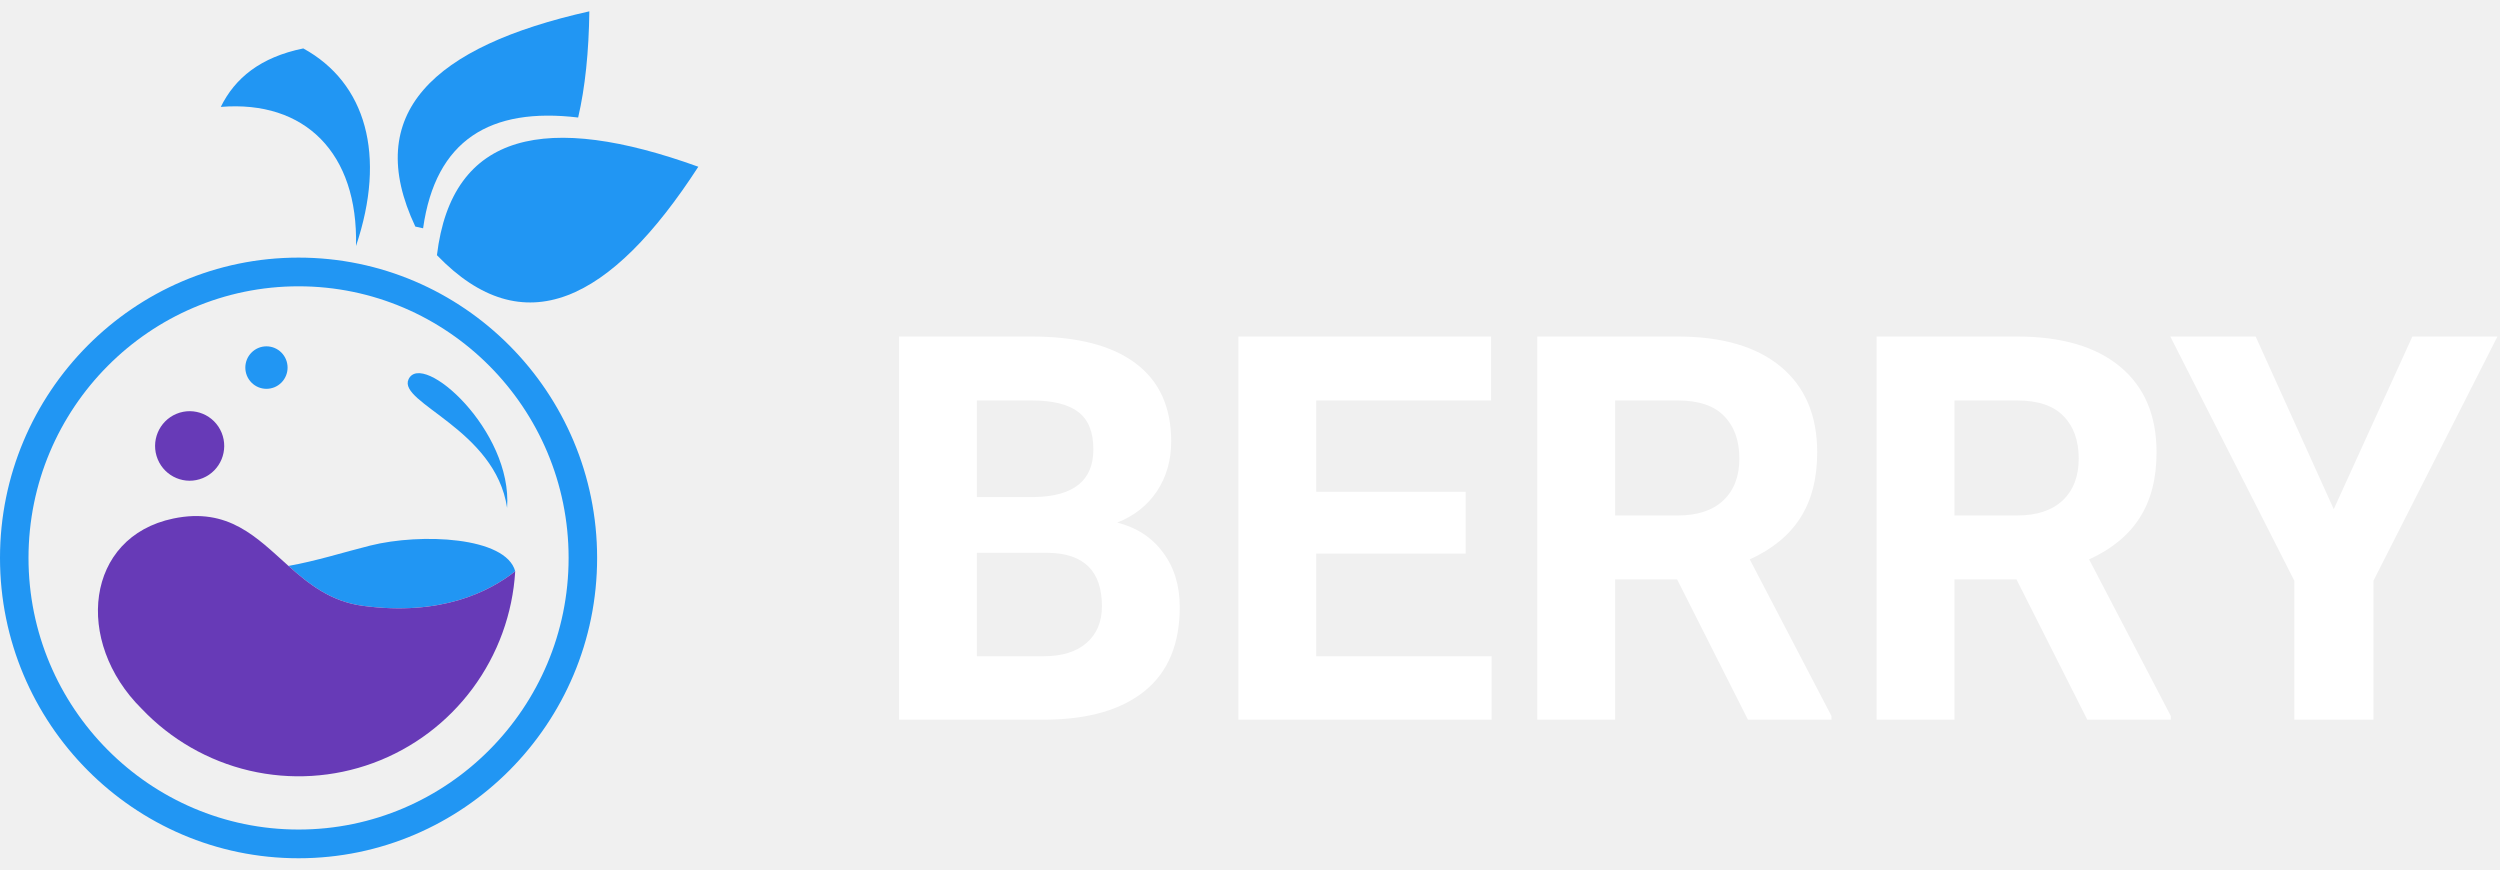
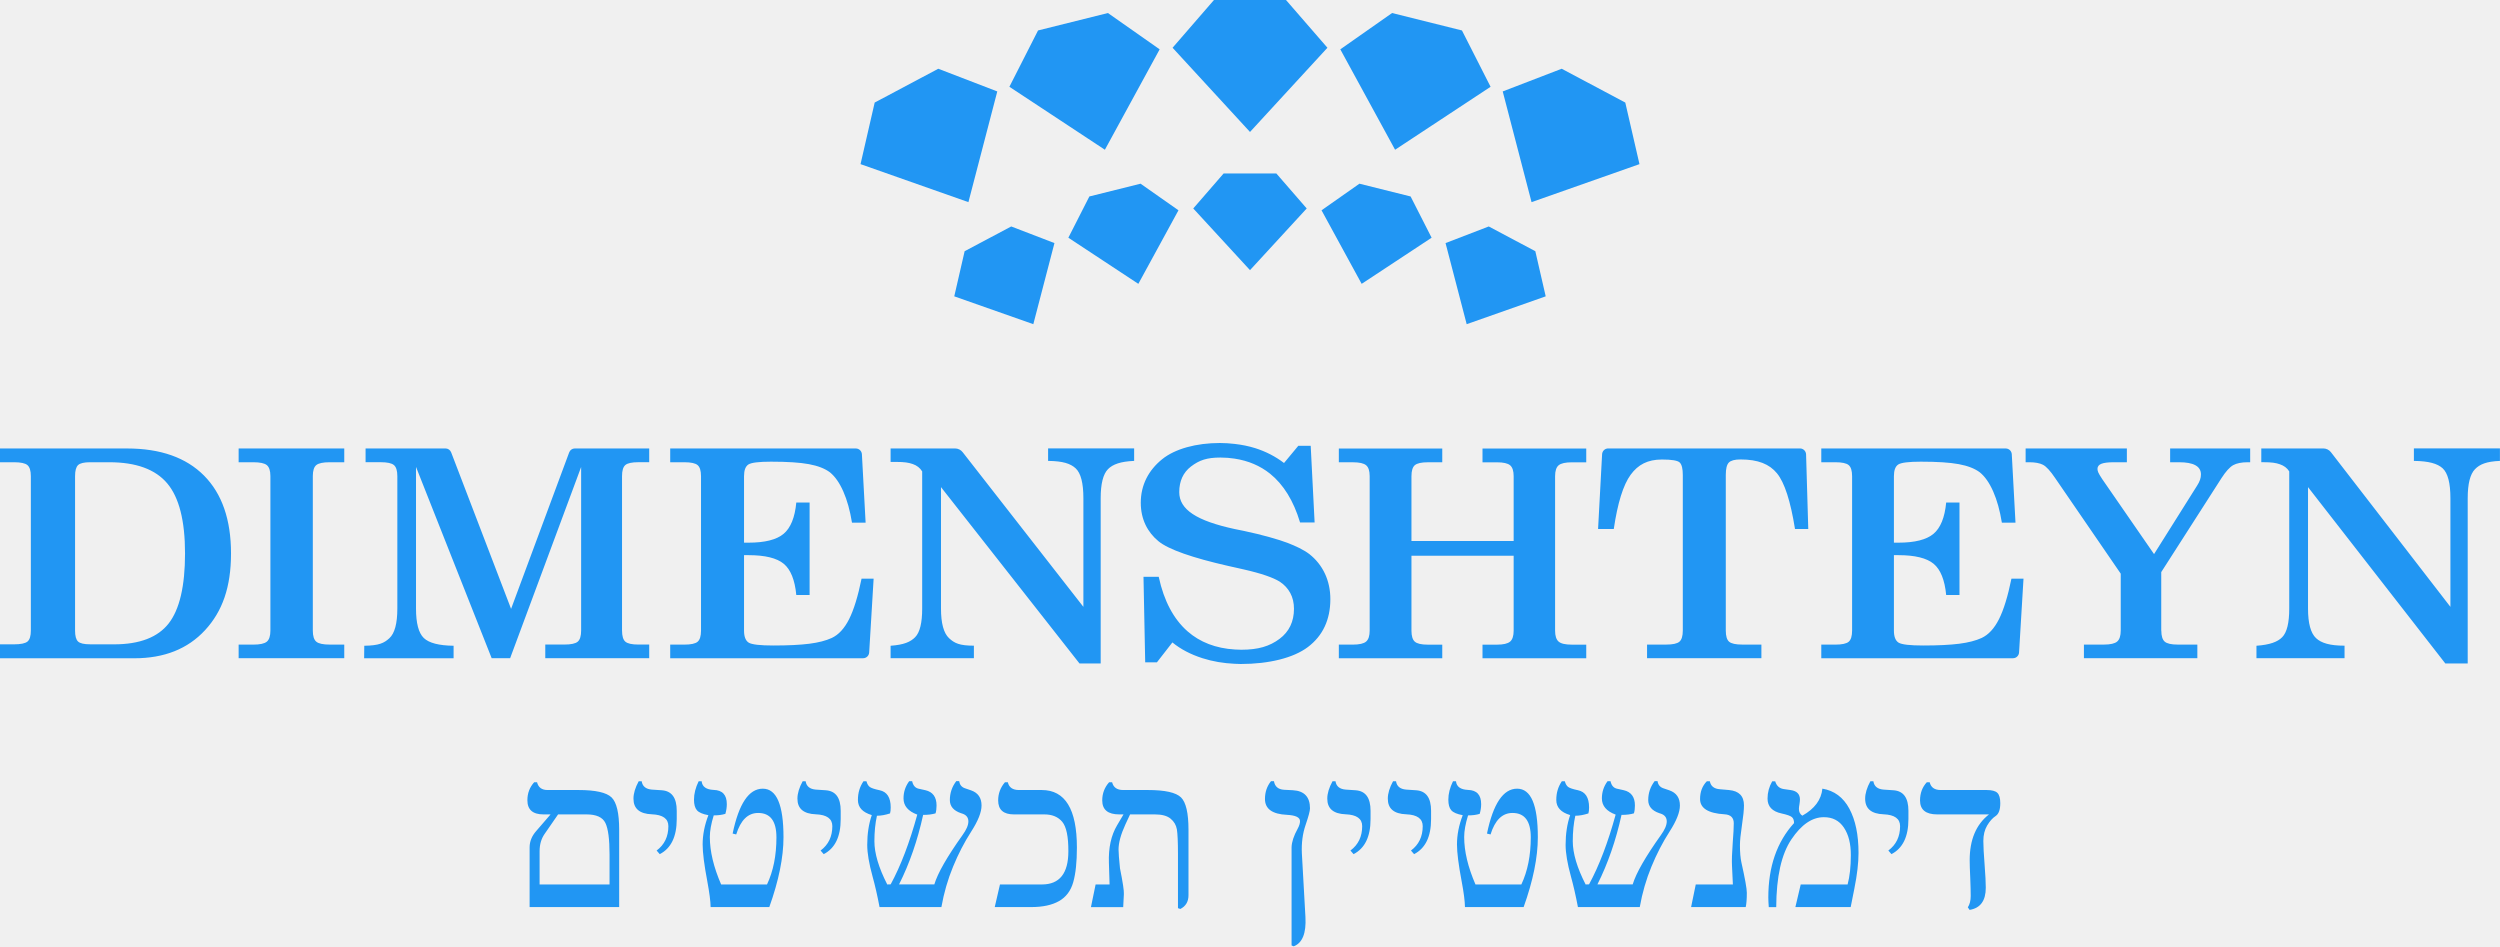
- <svg xmlns="http://www.w3.org/2000/svg" width="92" height="32" viewBox="0 0 92 32" fill="none">
-   <path d="M33.085 26.484V12.384H37.954C39.641 12.384 40.92 12.713 41.792 13.372C42.664 14.024 43.1 14.982 43.1 16.248C43.1 16.939 42.925 17.549 42.575 18.078C42.225 18.601 41.738 18.985 41.114 19.231C41.827 19.411 42.387 19.776 42.795 20.325C43.208 20.874 43.415 21.545 43.415 22.339C43.415 23.695 42.989 24.721 42.136 25.419C41.283 26.116 40.067 26.471 38.489 26.484H33.085ZM35.949 20.344V24.15H38.403C39.078 24.15 39.603 23.989 39.978 23.666C40.36 23.337 40.551 22.885 40.551 22.31C40.551 21.019 39.892 20.364 38.575 20.344H35.949ZM35.949 18.291H38.069C39.514 18.265 40.236 17.681 40.236 16.538C40.236 15.899 40.051 15.441 39.682 15.163C39.319 14.879 38.743 14.737 37.954 14.737H35.949V18.291ZM53.937 20.373H48.437V24.15H54.891V26.484H45.573V12.384H54.872V14.737H48.437V18.098H53.937V20.373ZM61.718 21.322H59.436V26.484H56.572V12.384H61.736C63.379 12.384 64.645 12.755 65.537 13.498C66.428 14.24 66.873 15.289 66.873 16.645C66.873 17.607 66.666 18.411 66.253 19.056C65.846 19.695 65.225 20.206 64.391 20.586L67.398 26.349V26.484H64.324L61.718 21.322ZM59.436 18.969H61.746C62.466 18.969 63.023 18.785 63.417 18.417C63.811 18.043 64.009 17.529 64.009 16.877C64.009 16.212 63.821 15.689 63.446 15.309C63.077 14.928 62.507 14.737 61.736 14.737H59.436V18.969ZM74.206 21.322H71.924V26.484H69.059V12.384H74.225C75.867 12.384 77.134 12.755 78.025 13.498C78.916 14.24 79.361 15.289 79.361 16.645C79.361 17.607 79.154 18.411 78.74 19.056C78.333 19.695 77.713 20.206 76.879 20.586L79.886 26.349V26.484H76.812L74.206 21.322ZM71.924 18.969H74.234C74.953 18.969 75.51 18.785 75.905 18.417C76.3 18.043 76.497 17.529 76.497 16.877C76.497 16.212 76.309 15.689 75.934 15.309C75.564 14.928 74.995 14.737 74.225 14.737H71.924V18.969ZM85.882 18.737L88.775 12.384H91.906L87.343 21.371V26.484H84.431V21.371L79.867 12.384H83.008L85.882 18.737Z" fill="white" />
-   <path d="M10.987 31.584C4.928 31.584 0 26.626 0 20.532C0 14.438 4.929 9.48 10.987 9.48C17.045 9.48 21.974 14.438 21.974 20.532C21.974 26.626 17.046 31.584 10.987 31.584ZM10.987 10.536C5.508 10.536 1.049 15.02 1.049 20.532C1.049 26.044 5.508 30.527 10.987 30.527C16.466 30.527 20.925 26.043 20.925 20.531C20.925 15.019 16.467 10.536 10.987 10.536Z" fill="#2196F3" />
-   <path d="M18.96 21.023C18.618 19.748 15.485 19.611 13.62 20.078C12.644 20.323 11.646 20.643 10.616 20.826C11.37 21.499 12.179 22.135 13.34 22.293C16.221 22.684 18.011 21.775 18.96 21.023Z" fill="#2196F3" />
-   <path d="M13.34 22.293C12.176 22.135 11.37 21.499 10.616 20.826C9.45 19.786 8.413 18.658 6.377 19.082C3.141 19.757 2.715 23.608 5.214 26.083C6.287 27.213 7.665 28.004 9.178 28.359C10.691 28.713 12.274 28.616 13.733 28.079C15.192 27.542 16.464 26.588 17.392 25.335C18.321 24.082 18.866 22.584 18.96 21.023C18.011 21.775 16.221 22.684 13.34 22.293Z" fill="#673AB7" />
-   <path d="M15.034 13.959C14.63 14.829 18.23 15.796 18.661 18.688C18.869 15.841 15.534 12.882 15.034 13.959Z" fill="#2196F3" />
-   <path d="M7.466 17.593C8.115 17.323 8.423 16.575 8.155 15.922C7.886 15.269 7.142 14.959 6.493 15.229C5.844 15.5 5.535 16.248 5.804 16.901C6.073 17.554 6.817 17.864 7.466 17.593Z" fill="#673AB7" />
-   <path d="M10.355 14.08C10.659 13.775 10.659 13.28 10.355 12.974C10.051 12.669 9.559 12.669 9.256 12.974C8.952 13.28 8.952 13.775 9.256 14.08C9.559 14.385 10.051 14.385 10.355 14.08Z" fill="#2196F3" />
-   <path d="M13.101 9.052C14.225 5.715 13.47 3.049 11.161 1.782C9.584 2.105 8.647 2.873 8.125 3.934C11.22 3.682 13.184 5.63 13.101 9.052Z" fill="#2196F3" />
-   <path d="M25.698 6.136C20.139 4.129 16.63 4.818 16.079 9.391C19.265 12.697 22.474 11.115 25.698 6.136Z" fill="#2196F3" />
-   <path d="M21.276 4.325C21.534 3.217 21.668 1.908 21.688 0.417C15.923 1.709 13.322 4.177 15.284 8.338C15.382 8.362 15.475 8.381 15.57 8.401C16.028 5.144 18.046 3.938 21.276 4.325Z" fill="#2196F3" />
+ <svg xmlns="http://www.w3.org/2000/svg" id="_Слой_1" data-name="Слой 1" viewBox="0 0 708.4 268.15">
+   <defs>
+     <style>
+       .cls-1 {
+         fill: #a57f5b;
+       }
+     </style>
+   </defs>
+   <path class="cls-1" d="M0,186.52v-3.94H3.96c1.93,0,3.21-.27,3.84-.8,.63-.54,.94-1.57,.94-3.09v-43.77c0-1.53-.32-2.57-.96-3.12-.64-.55-1.91-.82-3.81-.82H0v-3.9H36c9.47,0,16.74,2.57,21.83,7.7,5.08,5.13,7.63,12.48,7.63,22.05s-2.45,16.41-7.34,21.72c-4.9,5.32-11.58,7.98-20.05,7.98H0Zm32.32-3.94c7.24,0,12.4-1.98,15.48-5.93,3.08-3.95,4.63-10.56,4.63-19.83s-1.68-15.86-5.04-19.85c-3.36-3.99-8.84-5.99-16.45-5.99h-5.43c-1.68,0-2.81,.27-3.38,.8-.57,.54-.86,1.58-.86,3.13v43.77c0,1.53,.28,2.56,.84,3.09,.56,.54,1.7,.8,3.4,.8h6.81Zm35.3,3.94v-3.86h4.13c1.9,0,3.18-.28,3.86-.84,.67-.56,1.01-1.61,1.01-3.13v-43.77c0-1.53-.34-2.57-1.01-3.12-.67-.55-1.96-.82-3.86-.82h-4.13v-3.9h29.93v3.9h-4.13c-1.87,0-3.13,.27-3.79,.8-.66,.54-.99,1.58-.99,3.13v43.77c0,1.55,.33,2.61,.99,3.15,.66,.55,1.92,.82,3.79,.82h4.13v3.86h-29.93Zm50.26-54.18v40.11c0,4.15,.74,6.93,2.21,8.34,1.47,1.41,4.29,2.14,8.44,2.19v3.54h-25.35l.04-3.54c4.18-.05,5.64-.77,7.13-2.15,1.49-1.38,2.24-4.17,2.24-8.38v-37.54c0-1.53-.32-2.57-.96-3.12-.64-.55-1.9-.82-3.77-.82h-4.27v-3.9h22.64c.71,0,1.35,.44,1.61,1.11l16.98,44.35,16.46-44.33c.25-.68,.89-1.13,1.61-1.13h21.07v3.9h-3.06c-1.84,0-3.08,.27-3.7,.8-.63,.54-.94,1.58-.94,3.13v43.77c0,1.55,.31,2.61,.94,3.15,.63,.55,1.86,.82,3.7,.82h3.06v3.86h-29.45v-3.86h5.39c1.9,0,3.17-.27,3.81-.82,.64-.55,.96-1.6,.96-3.15v-46.34l-20.12,54.18h-5.23l-21.43-54.18Zm72.03,54.18v-3.86h3.96c1.9,0,3.17-.27,3.81-.82,.64-.55,.96-1.6,.96-3.15v-43.77c0-1.53-.32-2.57-.96-3.12-.64-.55-1.91-.82-3.81-.82h-3.96v-3.9h52.6c.91,0,1.67,.72,1.72,1.64l1.05,19.38h-3.86c-.56-3.43-1.37-6.37-2.45-8.82-1.08-2.45-2.35-4.27-3.81-5.45-1.43-1.07-3.42-1.84-5.96-2.31-2.54-.47-6.12-.7-10.74-.7-3.45,0-5.58,.27-6.4,.8-.82,.54-1.23,1.63-1.23,3.3v18.85h1.27c4.65,0,7.96-.84,9.95-2.51,1.99-1.67,3.19-4.63,3.59-8.86h3.77v26.2h-3.77c-.41-4.26-1.59-7.21-3.55-8.84-1.96-1.63-5.29-2.45-9.99-2.45h-1.27v21.38c0,1.71,.44,2.85,1.31,3.4,.88,.55,3.21,.82,7.01,.82,4.21,0,7.61-.17,10.19-.5,2.59-.33,4.7-.88,6.33-1.63,1.96-.91,3.6-2.69,4.93-5.33,1.33-2.64,2.51-6.46,3.53-11.48h3.42l-1.26,20.92c-.06,.92-.81,1.63-1.72,1.63h-54.67Zm62.45,0v-3.54c3.77-.27,5.63-1.08,6.96-2.43,1.33-1.35,1.99-4.05,1.99-8.1v-38.87c-.61-.99-1.51-1.69-2.67-2.09-1.17-.4-2.29-.6-4.75-.6h-1.53v-3.82h18.26c.84,0,1.64,.39,2.16,1.06l34.21,43.83v-30.79c0-4.29-.73-7.11-2.19-8.46-1.46-1.35-3.61-2.06-7.81-2.11v-3.54h24.38v3.54c-3.8,.16-6.04,.94-7.42,2.35-1.37,1.41-2.06,4.15-2.06,8.22v46.82h-6.01l-39.24-49.96v34.4c0,4.18,.76,6.98,2.28,8.4,1.52,1.42,2.95,2.13,7.04,2.13v3.54h-23.61Zm127.01,0v-3.86h3.96c1.84,0,3.1-.29,3.77-.86,.67-.58,1.01-1.61,1.01-3.11v-43.77c0-1.5-.34-2.53-1.01-3.09-.67-.56-1.93-.84-3.77-.84h-3.96v-3.9h29.31v3.9h-4.09c-1.81,0-3.04,.28-3.68,.82-.64,.55-.96,1.59-.96,3.12v18.37h28.96v-18.37c0-1.5-.34-2.53-1.01-3.09-.67-.56-1.91-.84-3.73-.84h-4.09v-3.9h29.4v3.9h-4.05c-1.84,0-3.1,.28-3.77,.84-.67,.56-1.01,1.59-1.01,3.09v43.77c0,1.5,.34,2.54,1.01,3.11,.67,.58,1.93,.86,3.77,.86h4.05v3.86h-29.4v-3.86h4.09c1.81,0,3.05-.29,3.73-.86,.67-.58,1.01-1.61,1.01-3.11v-21.22h-28.96v21.22c0,1.53,.32,2.57,.96,3.13,.64,.56,1.87,.84,3.68,.84h4.09v3.86h-29.31Zm109.65-7.84c0,1.55,.31,2.61,.94,3.15,.63,.55,1.88,.82,3.75,.82h5.4v3.86h-32.4v-3.86h5.4c1.87,0,3.13-.27,3.77-.82,.64-.55,.96-1.6,.96-3.15v-44.09c0-1.77-.28-2.94-.86-3.52-.57-.58-2.26-.86-5.06-.86-4.03,0-6.76,1.44-8.86,4.32-2.1,2.88-3.7,8.01-4.78,15.37h-4.45l1.14-21.19c.05-.92,.8-1.64,1.72-1.64h54.36c.93,0,1.69,.75,1.72,1.68l.62,21.14h-3.76c-1.26-7.9-2.96-13.16-5.11-15.78-2.15-2.61-5.36-3.92-10.33-3.92-1.64,0-2.74,.3-3.31,.88-.57,.59-.86,1.76-.86,3.5v44.09Zm123.41,0c0,1.53,.32,2.57,.96,3.13,.64,.56,1.87,.84,3.68,.84h5.57v3.86h-32.14v-3.86h5.65c1.84,0,3.1-.29,3.77-.86,.67-.58,1.01-1.61,1.01-3.11v-16.13l-18.57-27.07c-1.37-2.04-2.53-3.3-3.46-3.78-.94-.48-2.24-.72-3.9-.72h-1.02v-3.9h28.69v3.9h-3.68c-1.64,0-2.82,.15-3.55,.44-.73,.29-1.1,.78-1.1,1.45,0,.29,.07,.62,.22,.98,.15,.36,.51,.98,1.1,1.87l14.71,21.29,12.2-19.4c.38-.59,.66-1.14,.83-1.65,.18-.51,.26-1.02,.26-1.53,0-1.15-.52-2.02-1.56-2.59-1.04-.58-2.59-.86-4.67-.86h-2.5v-3.9h22.68v3.9h-.68c-1.75,0-3.13,.28-4.12,.82-.99,.55-2.1,1.78-3.33,3.68l-17.07,26.63v16.58Zm26.96,7.84v-3.54c3.77-.27,5.98-1.08,7.3-2.43,1.33-1.35,1.99-4.05,1.99-8.1v-38.87c-.61-.99-1.51-1.63-2.67-2.03-1.17-.4-2.29-.58-4.75-.58h-.5v-3.9h17.57c.84,0,1.64,.39,2.16,1.06l33.86,43.83v-30.79c0-4.29-.73-7.11-2.19-8.46-1.46-1.35-3.95-2.06-8.16-2.11v-3.54h24.38v3.54c-3.8,.16-5.7,.94-7.07,2.35-1.37,1.41-2.06,4.15-2.06,8.22v46.82h-6.35l-38.9-49.96v34.4c0,4.18,.76,6.98,2.28,8.4,1.52,1.42,3.98,2.13,8.07,2.13v3.54h-24.99Zm-123.31,0v-3.86h3.96c1.9,0,3.17-.27,3.81-.82,.64-.55,.96-1.6,.96-3.15v-43.77c0-1.53-.32-2.57-.96-3.12-.64-.55-1.91-.82-3.81-.82h-3.96v-3.9h52.26c.91,0,1.67,.72,1.72,1.64l1.05,19.38h-3.86c-.56-3.43-1.37-6.37-2.45-8.82-1.08-2.45-2.35-4.27-3.81-5.45-1.43-1.07-3.42-1.84-5.96-2.31-2.54-.47-6.12-.7-10.74-.7-3.45,0-5.58,.27-6.4,.8-.82,.54-1.23,1.63-1.23,3.3v18.85h1.27c4.65,0,7.96-.84,9.95-2.51,1.99-1.67,3.19-4.63,3.59-8.86h3.77v26.2h-3.77c-.41-4.26-1.59-7.21-3.55-8.84-1.96-1.63-5.29-2.45-9.99-2.45h-1.27v21.38c0,1.71,.44,2.85,1.31,3.4,.88,.55,3.21,.82,7.01,.82,4.21,0,7.61-.17,10.19-.5,2.59-.33,4.7-.88,6.33-1.63,1.96-.91,3.6-2.69,4.93-5.33,1.33-2.64,2.51-6.46,3.53-11.48h3.42l-1.26,20.92c-.06,.92-.81,1.63-1.72,1.63h-54.33Zm-140.64-23.95c-1.02-2.19-2.51-4.06-4.43-5.57-1.62-1.24-3.94-2.31-6.2-3.18-2.31-.89-7.17-2.3-12.38-3.39-.61-.13-1.47-.31-2.57-.52-10.8-2.34-15.71-5.52-15.71-10.46,0-3.12,1.11-5.55,3.3-7.24,2.36-1.82,4.55-2.56,8.37-2.56,1.41,0,2.75,.11,4.04,.31,3.86,.59,7.22,2.02,10.03,4.27,3.79,3.05,6.64,7.66,8.46,13.7l.04,.12h4.12l-1.11-21.73h-3.51l-4.05,4.88c-2.41-1.85-5.17-3.27-8.19-4.22-1.83-.57-3.76-.96-5.77-1.19-1.37-.16-2.78-.26-4.22-.26-6.66,0-12.69,1.63-16.36,4.6-3.78,3.06-6.05,7.21-6.05,12.33,0,4.69,1.92,8.36,5.01,10.9,2.88,2.37,9.74,4.72,19.7,6.99,.54,.13,1.19,.27,1.93,.43,.7,.16,1.48,.34,2.35,.53,5.27,1.19,8.55,2.37,10.39,3.51,1.28,.84,2.28,1.92,2.98,3.21,.7,1.29,1.05,2.8,1.05,4.48,0,3.62-1.37,6.49-4.09,8.52-2.81,2.1-6.02,3.08-10.85,3.08-.63,0-1.23-.03-1.84-.07-5.35-.33-9.85-2.05-13.38-5.15-3.95-3.47-6.68-8.62-8.13-15.3l-.03-.14h-4.32l.48,24.05v.17h3.33l4.38-5.63c2.33,1.91,5.2,3.41,8.55,4.48,2.89,.92,5.95,1.43,9.1,1.57,.57,.03,1.14,.06,1.72,.06,7.94,0,14.92-1.7,19.02-4.8,4.23-3.19,6.37-7.76,6.37-13.58,0-2.61-.52-5.04-1.54-7.23Zm-225.37,94.46v-16.93c0-1.68,.64-3.24,1.92-4.68l4.02-4.65h-2.01c-3.04,0-4.56-1.34-4.56-4.02,0-1.97,.64-3.66,1.92-5.09h.82c.36,1.47,1.35,2.2,2.98,2.2h8.76c4.82,0,7.94,.7,9.38,2.1,1.43,1.4,2.15,4.45,2.15,9.14v21.93h-25.38Zm8.07-26.26l-3.86,5.59c-.92,1.34-1.38,2.96-1.38,4.87v9.39h19.82v-8.48c0-4.36-.39-7.34-1.18-8.95-.78-1.61-2.56-2.42-5.32-2.42h-8.07Zm28.8,11.25l-.88-1.01c2.22-1.65,3.33-3.96,3.33-6.91,0-2.11-1.56-3.24-4.68-3.36-3.48-.13-5.21-1.6-5.21-4.43,0-1.47,.49-3.11,1.48-4.93h.85c.21,1.42,1.16,2.21,2.86,2.36l2.86,.19c2.81,.21,4.21,2.15,4.21,5.81v2.36c0,4.96-1.6,8.27-4.81,9.93Zm31.07,15.01h-16.65c-.02-1.65-.34-4.09-.94-7.32-.88-4.65-1.32-8.12-1.32-10.43,0-2.7,.54-5.47,1.63-8.29-1.61-.29-2.7-.76-3.25-1.4-.55-.64-.83-1.64-.83-3,0-1.68,.44-3.41,1.32-5.21h.85c.15,1.53,1.28,2.35,3.39,2.45,2.49,.06,3.74,1.4,3.74,4.02,0,.92-.14,1.84-.41,2.76-.92,.29-2.02,.44-3.3,.44-.73,2.35-1.1,4.39-1.1,6.13,0,4.04,1.07,8.52,3.2,13.44h13c1.78-3.77,2.67-8.22,2.67-13.35,0-4.61-1.73-6.91-5.18-6.91-2.89,0-4.96,2.03-6.22,6.09l-1.01-.25c1.76-8.48,4.61-12.72,8.54-12.72s5.87,4.59,5.87,13.76c0,5.7-1.34,12.29-4.02,19.79Zm15.39-15.01l-.88-1.01c2.22-1.65,3.33-3.96,3.33-6.91,0-2.11-1.56-3.24-4.68-3.36-3.48-.13-5.21-1.6-5.21-4.43,0-1.47,.49-3.11,1.48-4.93h.85c.21,1.42,1.16,2.21,2.86,2.36l2.86,.19c2.81,.21,4.21,2.15,4.21,5.81v2.36c0,4.96-1.6,8.27-4.81,9.93Zm33.39,15.01h-17.56c-.61-3.22-1.27-6.11-1.98-8.67-1.01-3.66-1.51-6.65-1.51-8.95,0-3.12,.43-5.94,1.29-8.45-2.62-.77-3.93-2.2-3.93-4.27s.52-3.74,1.57-5.31h.85c.21,.78,.53,1.32,.97,1.63s1.36,.62,2.76,.91c2.09,.44,3.14,2.06,3.14,4.87,0,.71-.06,1.28-.19,1.7-1.34,.44-2.58,.66-3.71,.66-.48,2.16-.72,4.57-.72,7.22,0,3.41,1.21,7.5,3.64,12.25l.97-.03c2.85-5.23,5.36-11.82,7.54-19.76-2.6-.96-3.9-2.49-3.9-4.59,0-1.8,.53-3.42,1.6-4.87h.85c.25,1.17,.84,1.87,1.76,2.1l1.98,.44c2.11,.48,3.17,1.93,3.17,4.33,0,.86-.09,1.6-.28,2.23-.94,.29-2.12,.44-3.52,.44-1.57,7.18-3.84,13.75-6.82,19.69h9.99c.96-3.18,3.62-7.83,7.98-13.95,1.11-1.53,1.67-2.83,1.67-3.9s-.57-1.82-1.7-2.2l-.41-.13c-2.09-.71-3.14-1.95-3.14-3.71,0-1.99,.61-3.78,1.82-5.37h.82c.15,1.01,.68,1.68,1.6,2.01l1.76,.6c1.99,.69,2.98,2.13,2.98,4.3,0,1.88-.97,4.34-2.92,7.37-1.95,3.03-3.67,6.35-5.15,9.96-1.49,3.61-2.59,7.42-3.3,11.42Zm25.41,0h-10.33l1.48-6.41h11.9c4.98,0,7.48-3.13,7.48-9.39,.02-4.17-.56-6.95-1.73-8.36-1.17-1.4-2.86-2.1-5.06-2.1h-8.64c-2.97,0-4.46-1.32-4.46-3.96,0-1.95,.64-3.66,1.92-5.15h.82c.33,1.47,1.38,2.2,3.14,2.2h6.47c6.64,0,9.96,5.43,9.96,16.3,0,4.13-.35,7.4-1.04,9.83-.69,2.43-2.03,4.21-4.02,5.34-1.99,1.13-4.62,1.7-7.88,1.7Zm42.25,.53l-.66-.22v-15.2c0-3.54-.11-5.92-.31-7.13-.21-1.21-.8-2.23-1.78-3.03-.97-.81-2.46-1.21-4.44-1.21h-7.04l-1.32,2.83c-1.3,2.83-1.95,5.2-1.95,7.13,0,.92,.14,2.69,.41,5.31,.8,3.98,1.16,6.41,1.1,7.29l-.19,3.71h-9.14l1.32-6.41h3.96l-.19-6.16c-.15-4.23,.63-7.77,2.32-10.62l1.82-3.08h-1.22c-3.2,0-4.81-1.32-4.81-3.96,0-1.97,.65-3.69,1.95-5.15h.85c.36,1.47,1.4,2.2,3.14,2.2h7c4.84,0,7.96,.7,9.38,2.09,1.41,1.39,2.12,4.44,2.12,9.16v18.56c0,1.82-.77,3.12-2.32,3.9Zm32.13,10.59l-.6-.25v-27.83c.04-1.49,.62-3.24,1.73-5.25,.44-.8,.66-1.51,.66-2.14,0-1.07-1.24-1.66-3.71-1.79-4.15-.19-6.22-1.69-6.22-4.49,0-1.95,.57-3.62,1.7-5.03h.85c.25,1.51,1.2,2.31,2.86,2.42l2.54,.13c3.2,.19,4.81,1.91,4.81,5.15,0,.69-.42,2.27-1.26,4.73-.84,2.46-1.18,5.15-1.04,8.06l1.01,18c.25,4.59-.86,7.35-3.33,8.29Zm16.96-26.13l-.88-1.01c2.22-1.65,3.33-3.96,3.33-6.91,0-2.11-1.56-3.24-4.68-3.36-3.48-.13-5.21-1.6-5.21-4.43,0-1.47,.49-3.11,1.48-4.93h.85c.21,1.42,1.16,2.21,2.86,2.36l2.86,.19c2.81,.21,4.21,2.15,4.21,5.81v2.36c0,4.96-1.6,8.27-4.81,9.93Zm17.15,0l-.88-1.01c2.22-1.65,3.33-3.96,3.33-6.91,0-2.11-1.56-3.24-4.68-3.36-3.48-.13-5.21-1.6-5.21-4.43,0-1.47,.49-3.11,1.48-4.93h.85c.21,1.42,1.16,2.21,2.86,2.36l2.86,.19c2.81,.21,4.21,2.15,4.21,5.81v2.36c0,4.96-1.6,8.27-4.81,9.93Zm31.07,15.01h-16.65c-.02-1.65-.33-4.09-.94-7.32-.88-4.65-1.32-8.12-1.32-10.43,0-2.7,.54-5.47,1.63-8.29-1.61-.29-2.7-.76-3.25-1.4-.56-.64-.83-1.64-.83-3,0-1.68,.44-3.41,1.32-5.21h.85c.15,1.53,1.28,2.35,3.39,2.45,2.49,.06,3.74,1.4,3.74,4.02,0,.92-.14,1.84-.41,2.76-.92,.29-2.02,.44-3.3,.44-.73,2.35-1.1,4.39-1.1,6.13,0,4.04,1.07,8.52,3.2,13.44h13c1.78-3.77,2.67-8.22,2.67-13.35,0-4.61-1.73-6.91-5.18-6.91-2.89,0-4.96,2.03-6.22,6.09l-1.01-.25c1.76-8.48,4.61-12.72,8.54-12.72s5.87,4.59,5.87,13.76c0,5.7-1.34,12.29-4.02,19.79Zm32.92,0h-17.56c-.61-3.22-1.27-6.11-1.98-8.67-1.01-3.66-1.51-6.65-1.51-8.95,0-3.12,.43-5.94,1.29-8.45-2.62-.77-3.93-2.2-3.93-4.27s.52-3.74,1.57-5.31h.85c.21,.78,.53,1.32,.97,1.63s1.36,.62,2.76,.91c2.09,.44,3.14,2.06,3.14,4.87,0,.71-.06,1.28-.19,1.7-1.34,.44-2.58,.66-3.71,.66-.48,2.16-.72,4.57-.72,7.22,0,3.41,1.21,7.5,3.64,12.25l.97-.03c2.85-5.23,5.36-11.82,7.54-19.76-2.6-.96-3.9-2.49-3.9-4.59,0-1.8,.53-3.42,1.6-4.87h.85c.25,1.17,.84,1.87,1.76,2.1l1.98,.44c2.11,.48,3.17,1.93,3.17,4.33,0,.86-.09,1.6-.28,2.23-.94,.29-2.12,.44-3.52,.44-1.57,7.18-3.84,13.75-6.82,19.69h9.99c.96-3.18,3.62-7.83,7.98-13.95,1.11-1.53,1.67-2.83,1.67-3.9s-.57-1.82-1.7-2.2l-.41-.13c-2.09-.71-3.14-1.95-3.14-3.71,0-1.99,.61-3.78,1.82-5.37h.82c.15,1.01,.68,1.68,1.6,2.01l1.76,.6c1.99,.69,2.98,2.13,2.98,4.3,0,1.88-.97,4.34-2.92,7.37-1.95,3.03-3.67,6.35-5.15,9.96-1.49,3.61-2.59,7.42-3.3,11.42Zm30,0h-15.49l1.32-6.41h10.52l-.25-5.25c-.08-1.47-.01-3.73,.22-6.78,.19-2.37,.28-4.14,.28-5.31,0-1.59-.87-2.44-2.61-2.54-4.63-.27-6.94-1.72-6.94-4.33,0-2.05,.64-3.73,1.92-5.03h.85c.25,1.38,1.2,2.14,2.86,2.26l2.54,.22c2.85,.25,4.27,1.7,4.27,4.33,0,1.26-.19,3.14-.57,5.65-.38,2.49-.57,4.38-.57,5.65,0,2.01,.14,3.63,.41,4.87,1.03,4.59,1.54,7.46,1.54,8.61,0,1.82-.11,3.17-.31,4.05Zm30.8-5.37l-1.07,5.37h-15.67l1.51-6.41h13.29c.61-2.28,.91-5.05,.91-8.29,.02-3.22-.63-5.83-1.96-7.82-1.33-1.99-3.23-2.97-5.7-2.95-3.31,0-6.37,2.1-9.19,6.3-2.82,4.2-4.25,10.59-4.29,19.18h-2.11c-.08-1.07-.13-1.98-.13-2.73,0-8.71,2.43-15.74,7.29-21.08,0-.8-.21-1.37-.63-1.71-.42-.34-1.39-.69-2.92-1.02-2.64-.57-3.96-1.97-3.96-4.21,0-1.72,.44-3.35,1.32-4.9h.85c.38,1.28,1.18,2.01,2.42,2.2l1.95,.28c1.76,.25,2.64,1.14,2.64,2.67,0,.29-.04,.73-.13,1.32-.11,.61-.16,1.06-.16,1.35,0,.86,.32,1.5,.97,1.92,3.48-1.95,5.37-4.5,5.68-7.66,3.37,.57,5.92,2.46,7.65,5.69,1.73,3.23,2.59,7.39,2.59,12.5,0,2.85-.39,6.19-1.16,10.02Zm10.48-9.64l-.88-1.01c2.22-1.65,3.33-3.96,3.33-6.91,0-2.11-1.56-3.24-4.68-3.36-3.48-.13-5.22-1.6-5.22-4.43,0-1.47,.49-3.11,1.48-4.93h.85c.21,1.42,1.16,2.21,2.86,2.36l2.86,.19c2.81,.21,4.21,2.15,4.21,5.81v2.36c0,4.96-1.6,8.27-4.81,9.93Zm22.14,15.8l-.5-.72c.54-.8,.82-1.87,.82-3.24,0-1.11-.04-2.8-.13-5.06-.11-2.26-.16-3.95-.16-5.06,0-5.8,1.82-10.12,5.47-12.97h-14.67c-3.25,0-4.87-1.32-4.87-3.96,0-2.05,.64-3.77,1.92-5.15h.82c.33,1.47,1.38,2.2,3.14,2.2h13c1.47,0,2.48,.27,3.03,.8,.55,.53,.83,1.51,.83,2.94,0,1.84-.44,3.05-1.32,3.63-.88,.58-1.68,1.47-2.4,2.69-.72,1.21-1.08,2.68-1.08,4.4,0,1.47,.12,3.66,.35,6.6,.23,2.95,.34,5.16,.34,6.63,0,3.69-1.53,5.78-4.59,6.28Z" style="fill: rgb(33, 150, 243);" />
+   <g>
+     <polygon class="cls-1" points="361.67 49.16 346.72 49.16 338.12 59.07 354.2 76.55 370.27 59.07 361.67 49.16" style="fill: rgb(33, 150, 243);" />
+     <polygon class="cls-1" points="364.4 0 343.99 0 332.26 13.53 354.2 37.39 376.14 13.53 364.4 0" style="fill: rgb(33, 150, 243);" />
+     <polygon class="cls-1" points="286.54 64.17 273.34 71.18 270.4 83.97 292.8 91.86 298.79 68.88 286.54 64.17" style="fill: rgb(33, 150, 243);" />
+     <polygon class="cls-1" points="265.87 19.48 247.85 29.06 243.84 46.51 274.41 57.28 282.59 25.91 265.87 19.48" style="fill: rgb(33, 150, 243);" />
+     <polygon class="cls-1" points="409.61 68.88 415.6 91.86 437.99 83.97 435.05 71.18 421.85 64.17 409.61 68.88" style="fill: rgb(33, 150, 243);" />
+     <polygon class="cls-1" points="425.81 25.91 433.98 57.28 464.56 46.51 460.54 29.06 442.52 19.48 425.81 25.91" style="fill: rgb(33, 150, 243);" />
+     <polygon class="cls-1" points="323.19 52.05 308.68 55.67 302.73 67.36 322.56 80.43 333.93 59.59 323.19 52.05" style="fill: rgb(33, 150, 243);" />
+     <polygon class="cls-1" points="313.94 3.69 294.14 8.63 286.02 24.59 313.08 42.43 328.6 13.98 313.94 3.69" style="fill: rgb(33, 150, 243);" />
+     <polygon class="cls-1" points="374.47 59.59 385.84 80.43 405.66 67.36 399.71 55.67 385.21 52.05 374.47 59.59" style="fill: rgb(33, 150, 243);" />
+     <polygon class="cls-1" points="379.79 13.98 395.31 42.43 422.37 24.59 414.26 8.63 394.46 3.69 379.79 13.98" style="fill: rgb(33, 150, 243);" />
+   </g>
</svg>
